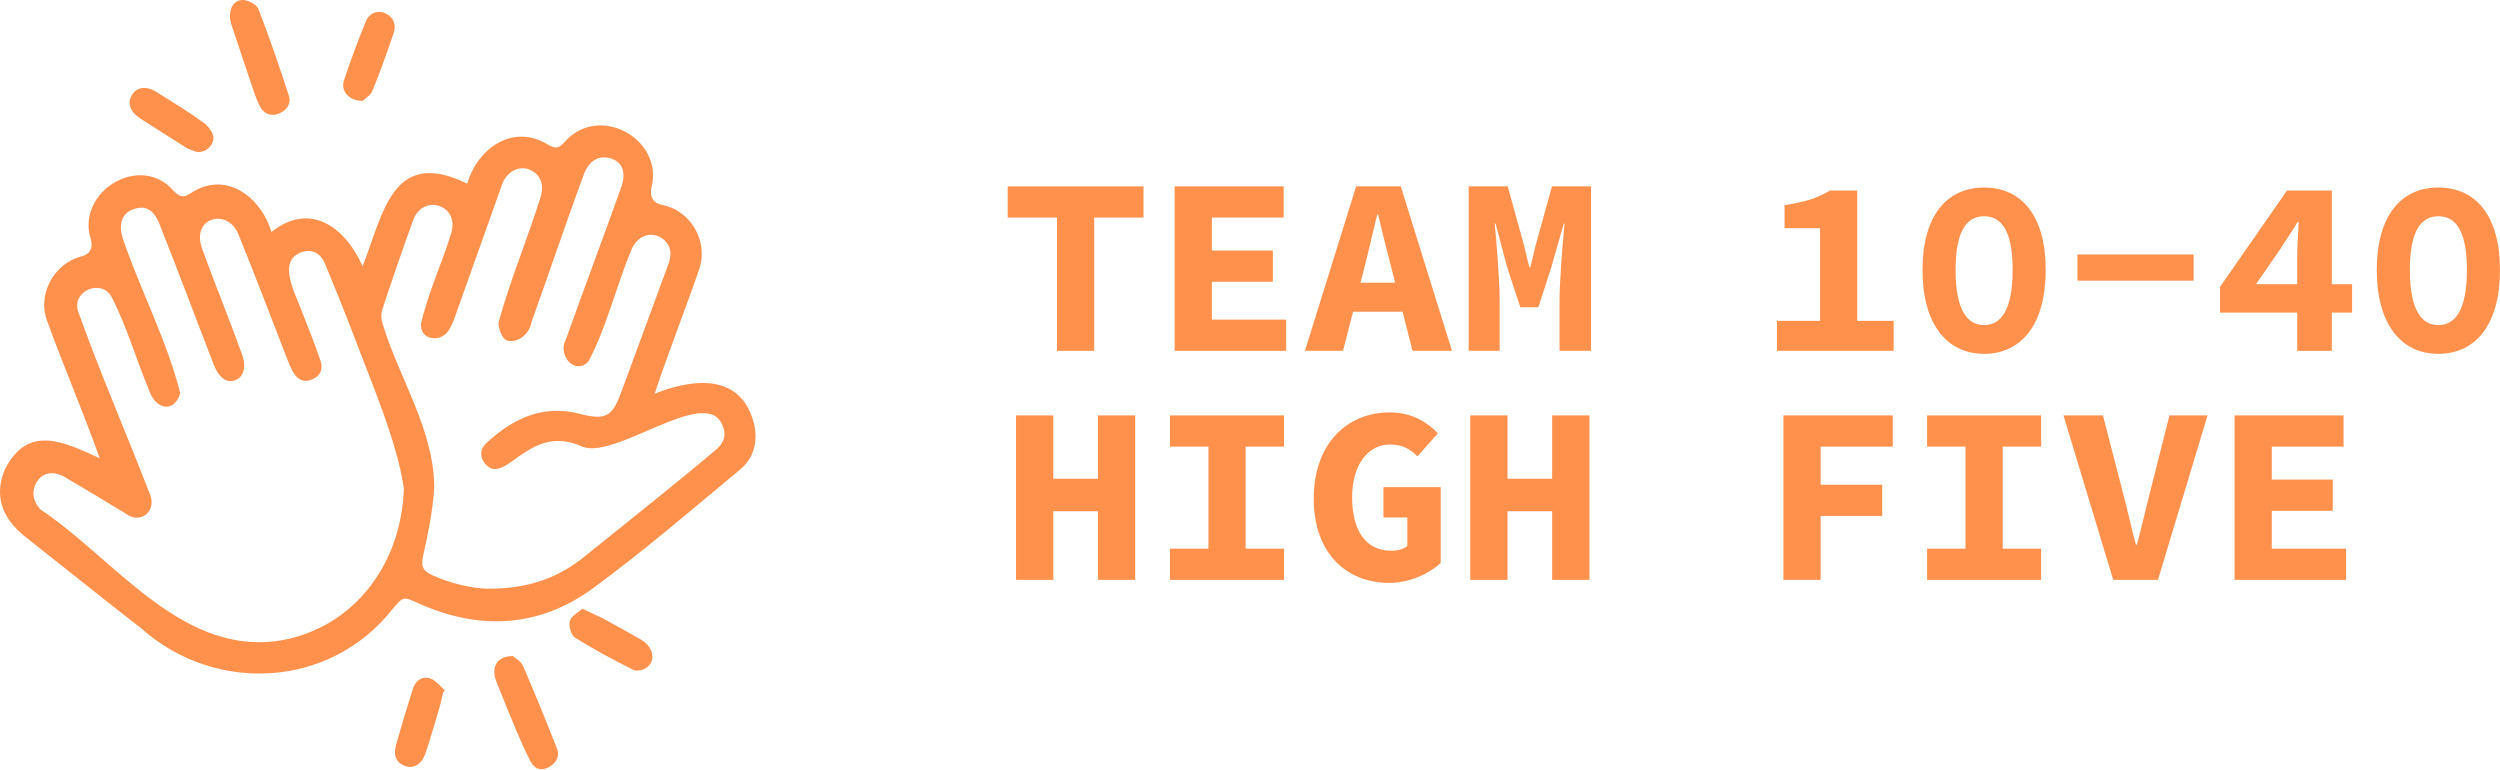
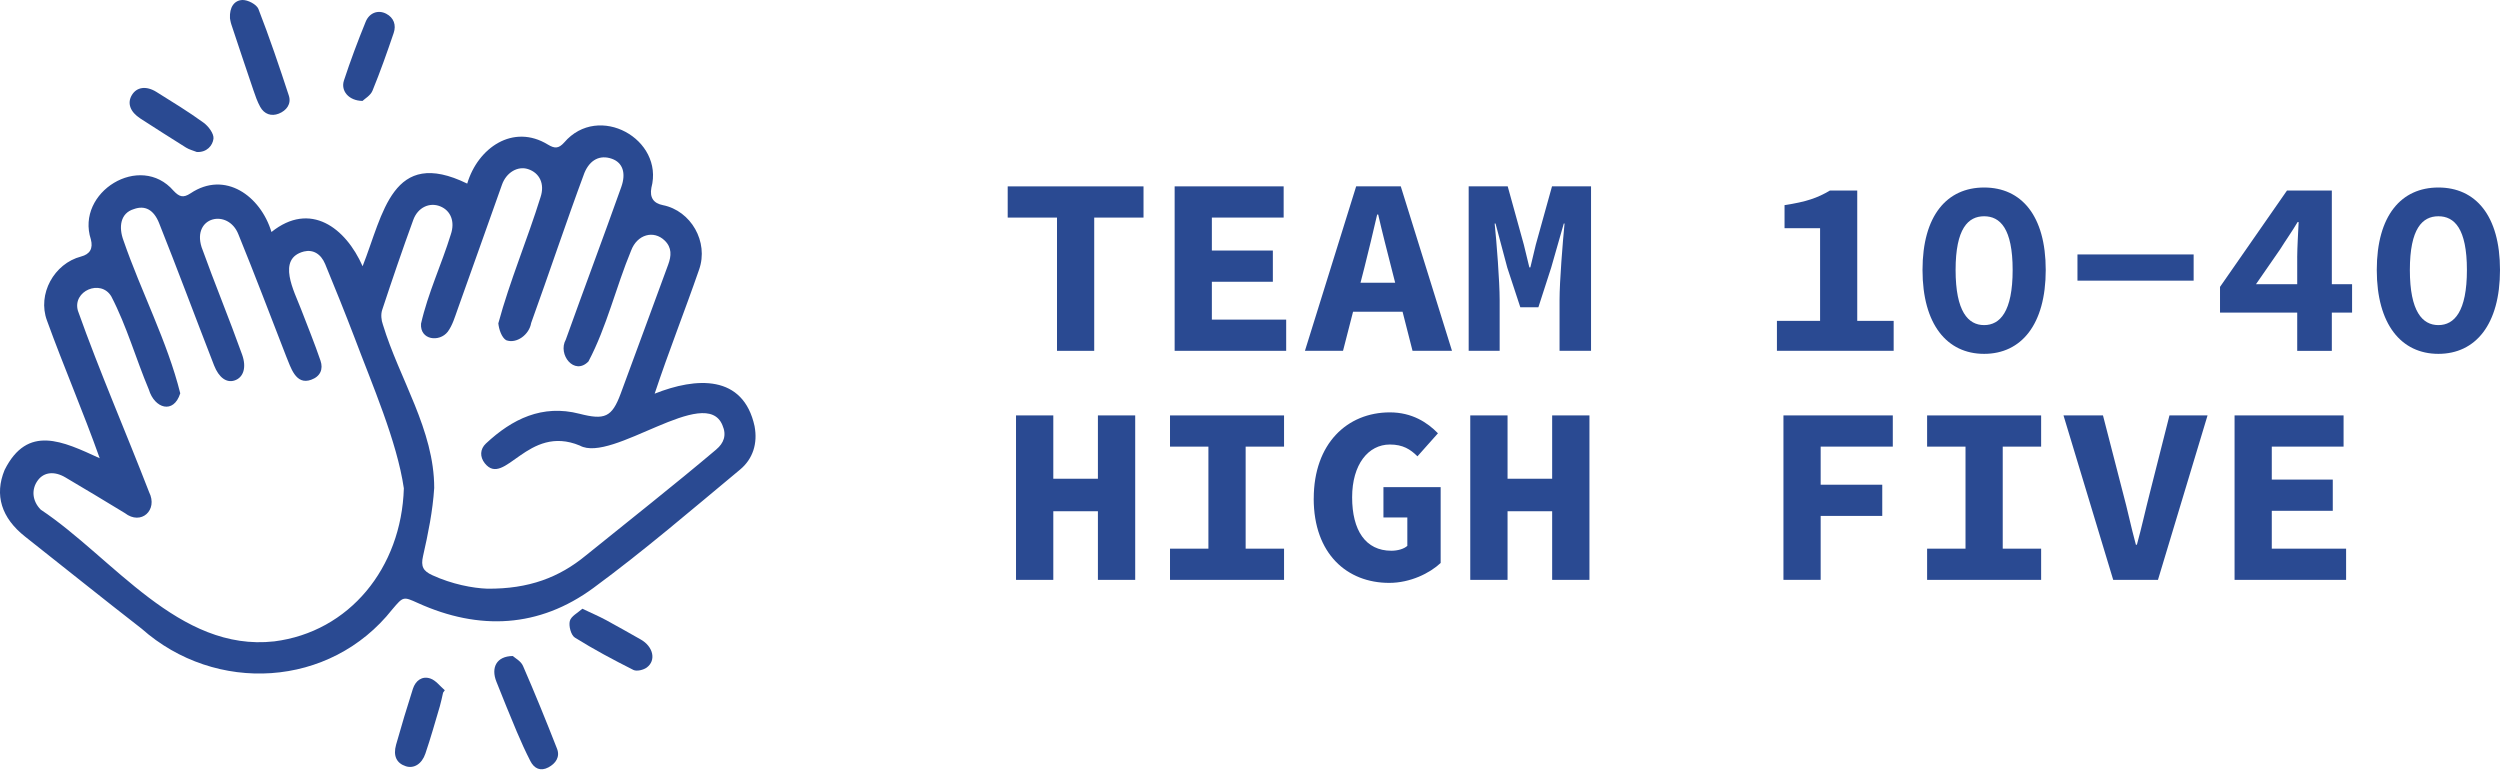
<svg xmlns="http://www.w3.org/2000/svg" id="Layer_2" viewBox="0 0 1326.04 408.03">
  <defs>
-     <style>.cls-1{fill:#ff914d;}</style>
+     <style>.cls-1{fill:#2a4a92;}</style>
  </defs>
  <g id="Layer_1-2">
    <g>
      <g>
        <path class="cls-1" d="M400.26,226.15c-6-27.68-31.02-26.09-53.02-17.34,7.51-22.59,15.85-43.5,23.58-65.83,5.17-14.69-4.3-31.21-19.23-34.17q-7.51-1.49-6.09-9.21c6.86-25.8-28.03-45.26-46.24-24.02-3.04,3.36-5.08,3.25-8.66,1.1-18.44-11.27-37.15,1.74-42.78,20.71-39.85-19.45-44.48,15.98-55.49,43.83-9.01-20.46-27.77-34.65-48.34-18.16-5.8-19.2-24.67-32.72-42.89-20.54-3.96,2.64-6.04,1.85-9.05-1.34-17.7-20.47-51.98,.73-43.86,25.77q1.91,7.27-5.21,9.12c-14.28,3.72-23.26,19.9-18.07,33.93,8.88,24.52,19.26,48.48,27.98,73.06-19.61-9-38.27-18.1-50.45,6.22-5.5,13.3-1.68,25.46,10.9,35.37,20.61,16.25,41.05,32.72,61.78,48.81,39.18,34.74,99.95,31.55,132.98-10.26,5.81-6.84,5.74-6.88,13.56-3.34,32.52,14.72,64.3,13.15,93.08-7.99,26.83-19.72,52.17-41.51,77.81-62.8,6.82-5.66,9.39-13.9,7.7-22.9Zm-254.81,114.05c-50.67,5.69-85.37-44.25-123.86-69.89-4.54-4.61-5.09-10.87-1.41-15.69,3.22-4.23,8.71-4.83,14.52-1.39,10.55,6.25,21.07,12.53,31.53,18.92,8.63,6.7,17.65-1.59,12.87-11.08-12.43-32.12-26.24-63.82-37.77-96.23-3.05-10.54,12.16-17,17.71-7.61,8.18,15.73,13.05,33.13,19.94,49.48,2.96,9.86,13.07,13.19,16.63,1.91-6.81-27.4-20.79-54.01-30.09-81-2.67-7.1-1.75-14.57,5.5-16.72,5.83-2.12,10.49,.28,13.34,7.37,4.85,12.08,9.48,24.26,14.16,36.41,5.02,13.04,9.93,26.12,15.02,39.12,2.56,6.52,6.61,9.37,10.8,8.03,4.76-1.52,6.55-6.86,4.07-13.76-6.83-19.11-14.63-37.89-21.49-56.98-5.12-16.25,14.13-20.59,19.53-6.79,8.75,21.43,16.93,43.1,25.33,64.68,2.44,5.77,4.98,15.49,13.28,12.45,4.87-1.75,6.48-5.63,4.94-10.13-3.15-9.23-6.84-18.26-10.34-27.37-3.52-9.26-13.12-26.79,1.58-30.54,4.69-1.13,8.93,1.12,11.24,6.69,5.34,12.92,10.56,25.9,15.56,38.96,9.23,24.63,22.52,54.98,26.17,79.98-1.28,42.27-28.97,76.15-68.75,81.18Zm234.45-101.77c-22.7,19.17-46.06,37.52-69.15,56.2-14.16,11.65-30.21,17.81-52.3,17.62-7.71-.28-18.68-2.35-29.15-7.16-4.82-2.21-6.18-4.57-4.91-10.15,2.7-11.89,5.16-23.99,5.92-36.12,.03-30.73-18.46-57.8-27.21-86.62-.87-2.34-1.16-5.44-.4-7.76,5.28-16,10.72-31.96,16.5-47.79,2.44-6.7,8.66-9.45,14.24-7.23,5.64,2.24,8.01,8.11,5.67,14.95-4.88,15.86-12.15,31.19-15.79,47.33-.62,8.72,9.78,9.94,14.18,4.25,2.53-3.44,3.79-7.87,5.27-12,7.89-22,15.66-44.04,23.51-66.05,2.3-6.45,8.33-9.98,13.79-8.21,6.15,2,8.99,7.87,6.64,14.89-6.94,22.33-16.33,44.53-22.39,66.92,.32,3.21,1.76,7.52,4.15,8.95,5.5,2.07,12.27-2.94,13.27-9.15,9.57-26.48,18.45-53.22,28.25-79.61,2.91-6.97,8.27-9.7,14.57-7.47,5.7,2.02,7.63,7.51,4.98,14.96-9.63,27.06-19.75,53.94-29.44,80.98-4.4,7.87,4.55,19.26,12.03,11.55,9.73-18.41,14.6-39.53,22.63-58.83,3.2-8.53,11.95-10.98,17.82-5.28,3.86,3.75,3.55,8.13,1.83,12.78-8.43,22.82-16.73,45.68-25.21,68.47-4.65,12.5-8.47,14.04-21.85,10.61-19.74-5.06-35.64,2.73-49.63,15.81-3.15,2.95-3.28,7.06-.56,10.48,10.48,13.11,22.71-21.02,50.41-9.4,17.13,9.47,66.74-32.78,75.63-10.79,2.33,5.28,.71,9.49-3.28,12.83Z" />
        <path class="cls-1" d="M121.98,9.72C121.64,3.72,124.34,.18,128.55,0c2.87-.12,7.58,2.34,8.53,4.79,5.87,15.11,11.08,30.49,16.12,45.9,1.45,4.43-1.24,7.97-5.33,9.59-3.99,1.57-7.71,.26-9.84-3.58-1.56-2.81-2.62-5.92-3.66-8.98-3.94-11.55-7.8-23.14-11.65-34.72-.47-1.43-.67-2.96-.74-3.29Z" />
        <path class="cls-1" d="M271.99,347.96c1.13,1.04,4.3,2.68,5.4,5.22,6.33,14.52,12.3,29.2,18.07,43.95,1.7,4.34-.69,7.83-4.58,9.9-4.17,2.22-7.53,.63-9.55-3.32-2.6-5.09-4.98-10.3-7.2-15.57-3.72-8.8-7.28-17.66-10.82-26.54-2.99-7.49,.01-13.54,8.68-13.64Z" />
        <path class="cls-1" d="M104.39,80.62c-1.9-.76-3.97-1.26-5.68-2.32-8.12-5.05-16.16-10.23-24.2-15.4-5.49-3.53-7.15-8.16-4.57-12.47,2.56-4.27,7.57-5.06,13.04-1.66,8.44,5.26,16.94,10.46,24.98,16.29,2.6,1.88,5.58,5.86,5.27,8.51-.43,3.61-3.51,7.33-8.84,7.06Z" />
        <path class="cls-1" d="M192.29,53.53c-7.35-.08-11.65-5.38-9.86-10.83,3.46-10.52,7.35-20.91,11.53-31.16,1.97-4.83,6.67-6.46,10.9-4.25,4.03,2.1,5.38,6.01,3.96,10.19-3.5,10.3-7.12,20.58-11.25,30.64-1.05,2.56-4.14,4.29-5.29,5.41Z" />
        <path class="cls-1" d="M235.02,367.39c-.57,2.41-1.02,4.85-1.72,7.22-2.49,8.4-4.85,16.85-7.68,25.14-1.91,5.6-6.17,8.02-10.33,6.69-4.92-1.58-6.88-5.48-5.19-11.48,2.79-9.91,5.76-19.78,8.9-29.58,1.39-4.33,4.86-7,9.26-5.49,2.93,1,5.14,4.08,7.67,6.22-.3,.43-.61,.85-.91,1.28Z" />
        <path class="cls-1" d="M308.88,322.88c4.97,2.36,8.81,4,12.47,5.97,6.22,3.33,12.32,6.88,18.48,10.33,6.61,3.7,8.38,11.04,3.24,14.87-1.78,1.32-5.34,2.17-7.11,1.29-10.56-5.32-21.02-10.89-31.04-17.15-2.06-1.29-3.35-6.16-2.68-8.8,.64-2.55,4.27-4.34,6.63-6.5Z" />
      </g>
      <g>
        <path class="cls-1" d="M560.65,115.41h-26.15v-16.55h72.04v16.55h-26.15v70.68h-19.74V115.41Z" />
        <path class="cls-1" d="M623.04,98.85h57.83v16.55h-38.08v17.49h32.35v16.56h-32.35v20.08h39.42v16.55h-59.16V98.85Z" />
        <path class="cls-1" d="M719.32,98.85h23.67l27.17,87.23h-20.93l-11.26-44.16c-2.21-8.71-4.87-18.93-6.96-28.13h-.54c-2.13,9.21-4.56,19.42-6.77,28.13l-11.34,44.16h-20.2l27.17-87.23Zm-9.19,51.11h41.74v15.38h-41.74v-15.38Z" />
        <path class="cls-1" d="M779.01,98.85h20.7l8.55,30.91,2.93,12.06h.54l2.89-12.06,8.59-30.91h20.7v87.23h-16.7v-27c0-9.82,1.72-31.09,2.65-40.52h-.4l-6.69,23.41-6.79,21.01h-9.58l-6.91-21.01-6.24-23.41h-.46c1,9.43,2.65,30.7,2.65,40.52v27h-16.43V98.85Z" />
        <path class="cls-1" d="M942.51,170.18h22.89v-49.13h-18.85v-12.25c11.49-1.73,17.53-3.83,24.08-7.74h14.48v69.12h19.32v15.9h-61.92v-15.9Z" />
        <path class="cls-1" d="M1019.73,143.21c0-28.94,13-43.75,32.68-43.75s32.68,14.81,32.68,43.75-13,44.48-32.68,44.48-32.68-15.62-32.68-44.48Zm47.81,0c0-22.08-6.7-28.5-15.13-28.5s-15.13,6.42-15.13,28.5,6.69,29.23,15.13,29.23,15.13-7.15,15.13-29.23Z" />
        <path class="cls-1" d="M1101.92,134.96h61.62v13.9h-61.62v-13.9Z" />
        <path class="cls-1" d="M1218.47,136.5c.04-5.46,.5-13.24,.77-18.7h-.57c-2.81,4.83-6.28,9.65-9.28,14.48l-12.79,18.48h50.98v15.05h-70.05v-13.64l35.52-51.1h23.79v85.02h-18.36v-49.59Z" />
        <path class="cls-1" d="M1260.68,143.21c0-28.94,13-43.75,32.68-43.75s32.68,14.81,32.68,43.75-13,44.48-32.68,44.48-32.68-15.62-32.68-44.48Zm47.81,0c0-22.08-6.7-28.5-15.13-28.5s-15.13,6.42-15.13,28.5,6.69,29.23,15.13,29.23,15.13-7.15,15.13-29.23Z" />
        <path class="cls-1" d="M538.91,220.34h19.78v33.59h23.66v-33.59h19.78v87.23h-19.78v-36.4h-23.66v36.4h-19.78v-87.23Z" />
        <path class="cls-1" d="M620.59,291.02h20.37v-54.12h-20.37v-16.55h60.49v16.55h-20.37v54.12h20.37v16.55h-60.49v-16.55Z" />
        <path class="cls-1" d="M696.83,264.44c0-29.15,17.74-45.71,40.4-45.71,11.74,0,19.95,5.39,25.48,11.1l-10.87,12.21c-3.76-3.74-7.73-6.26-14.62-6.26-11.44,0-20.03,10.53-20.03,28s7.07,28.34,20.82,28.34c3.26,0,6.6-.91,8.46-2.58v-15.07h-12.67v-16.09h30.35v40.23c-5.78,5.43-16.11,10.56-27.3,10.56-22.28,0-40.04-15.32-40.04-44.74Z" />
        <path class="cls-1" d="M779.85,220.34h19.78v33.59h23.66v-33.59h19.78v87.23h-19.78v-36.4h-23.66v36.4h-19.78v-87.23Z" />
        <path class="cls-1" d="M945.97,220.34h58v16.55h-38.26v20.21h32.67v16.55h-32.67v33.91h-19.74v-87.23Z" />
        <path class="cls-1" d="M1022.17,291.02h20.37v-54.12h-20.37v-16.55h60.48v16.55h-20.37v54.12h20.37v16.55h-60.48v-16.55Z" />
        <path class="cls-1" d="M1094.52,220.34h20.93l10.48,40.63c2.6,9.53,4.35,18.35,6.98,27.95h.54c2.63-9.59,4.52-18.41,6.98-27.95l10.29-40.63h20.2l-26.3,87.23h-23.74l-26.37-87.23Z" />
        <path class="cls-1" d="M1185.25,220.34h57.82v16.55h-38.08v17.49h32.35v16.56h-32.35v20.08h39.42v16.55h-59.16v-87.23Z" />
      </g>
    </g>
  </g>
</svg>
